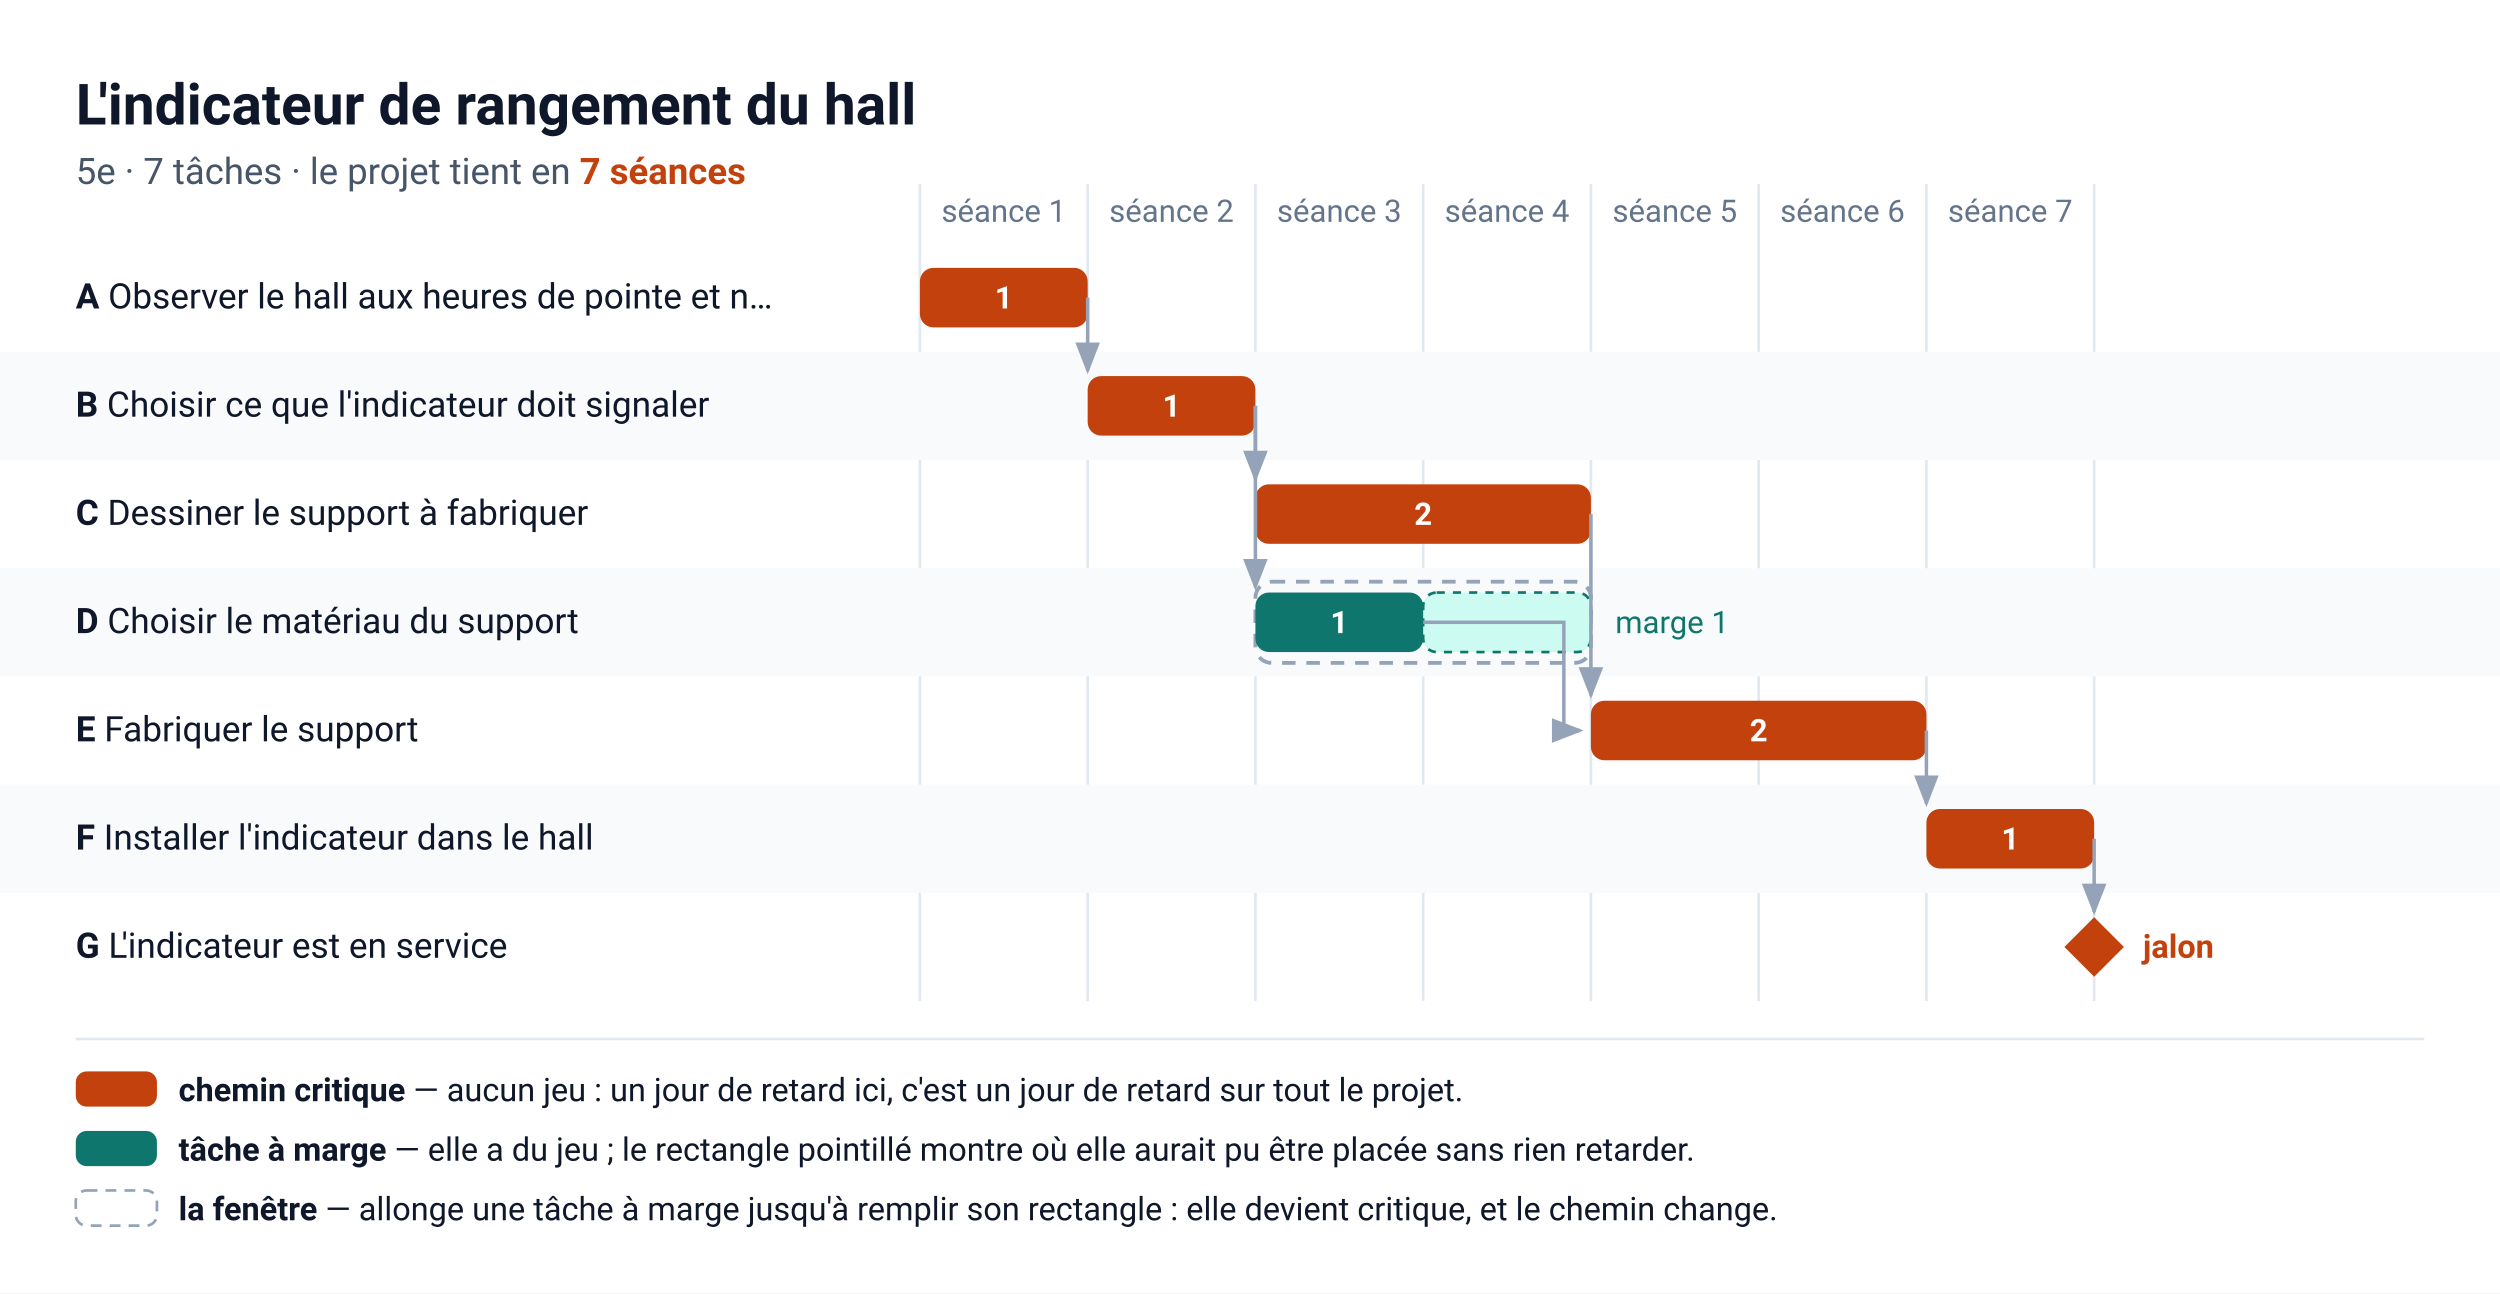
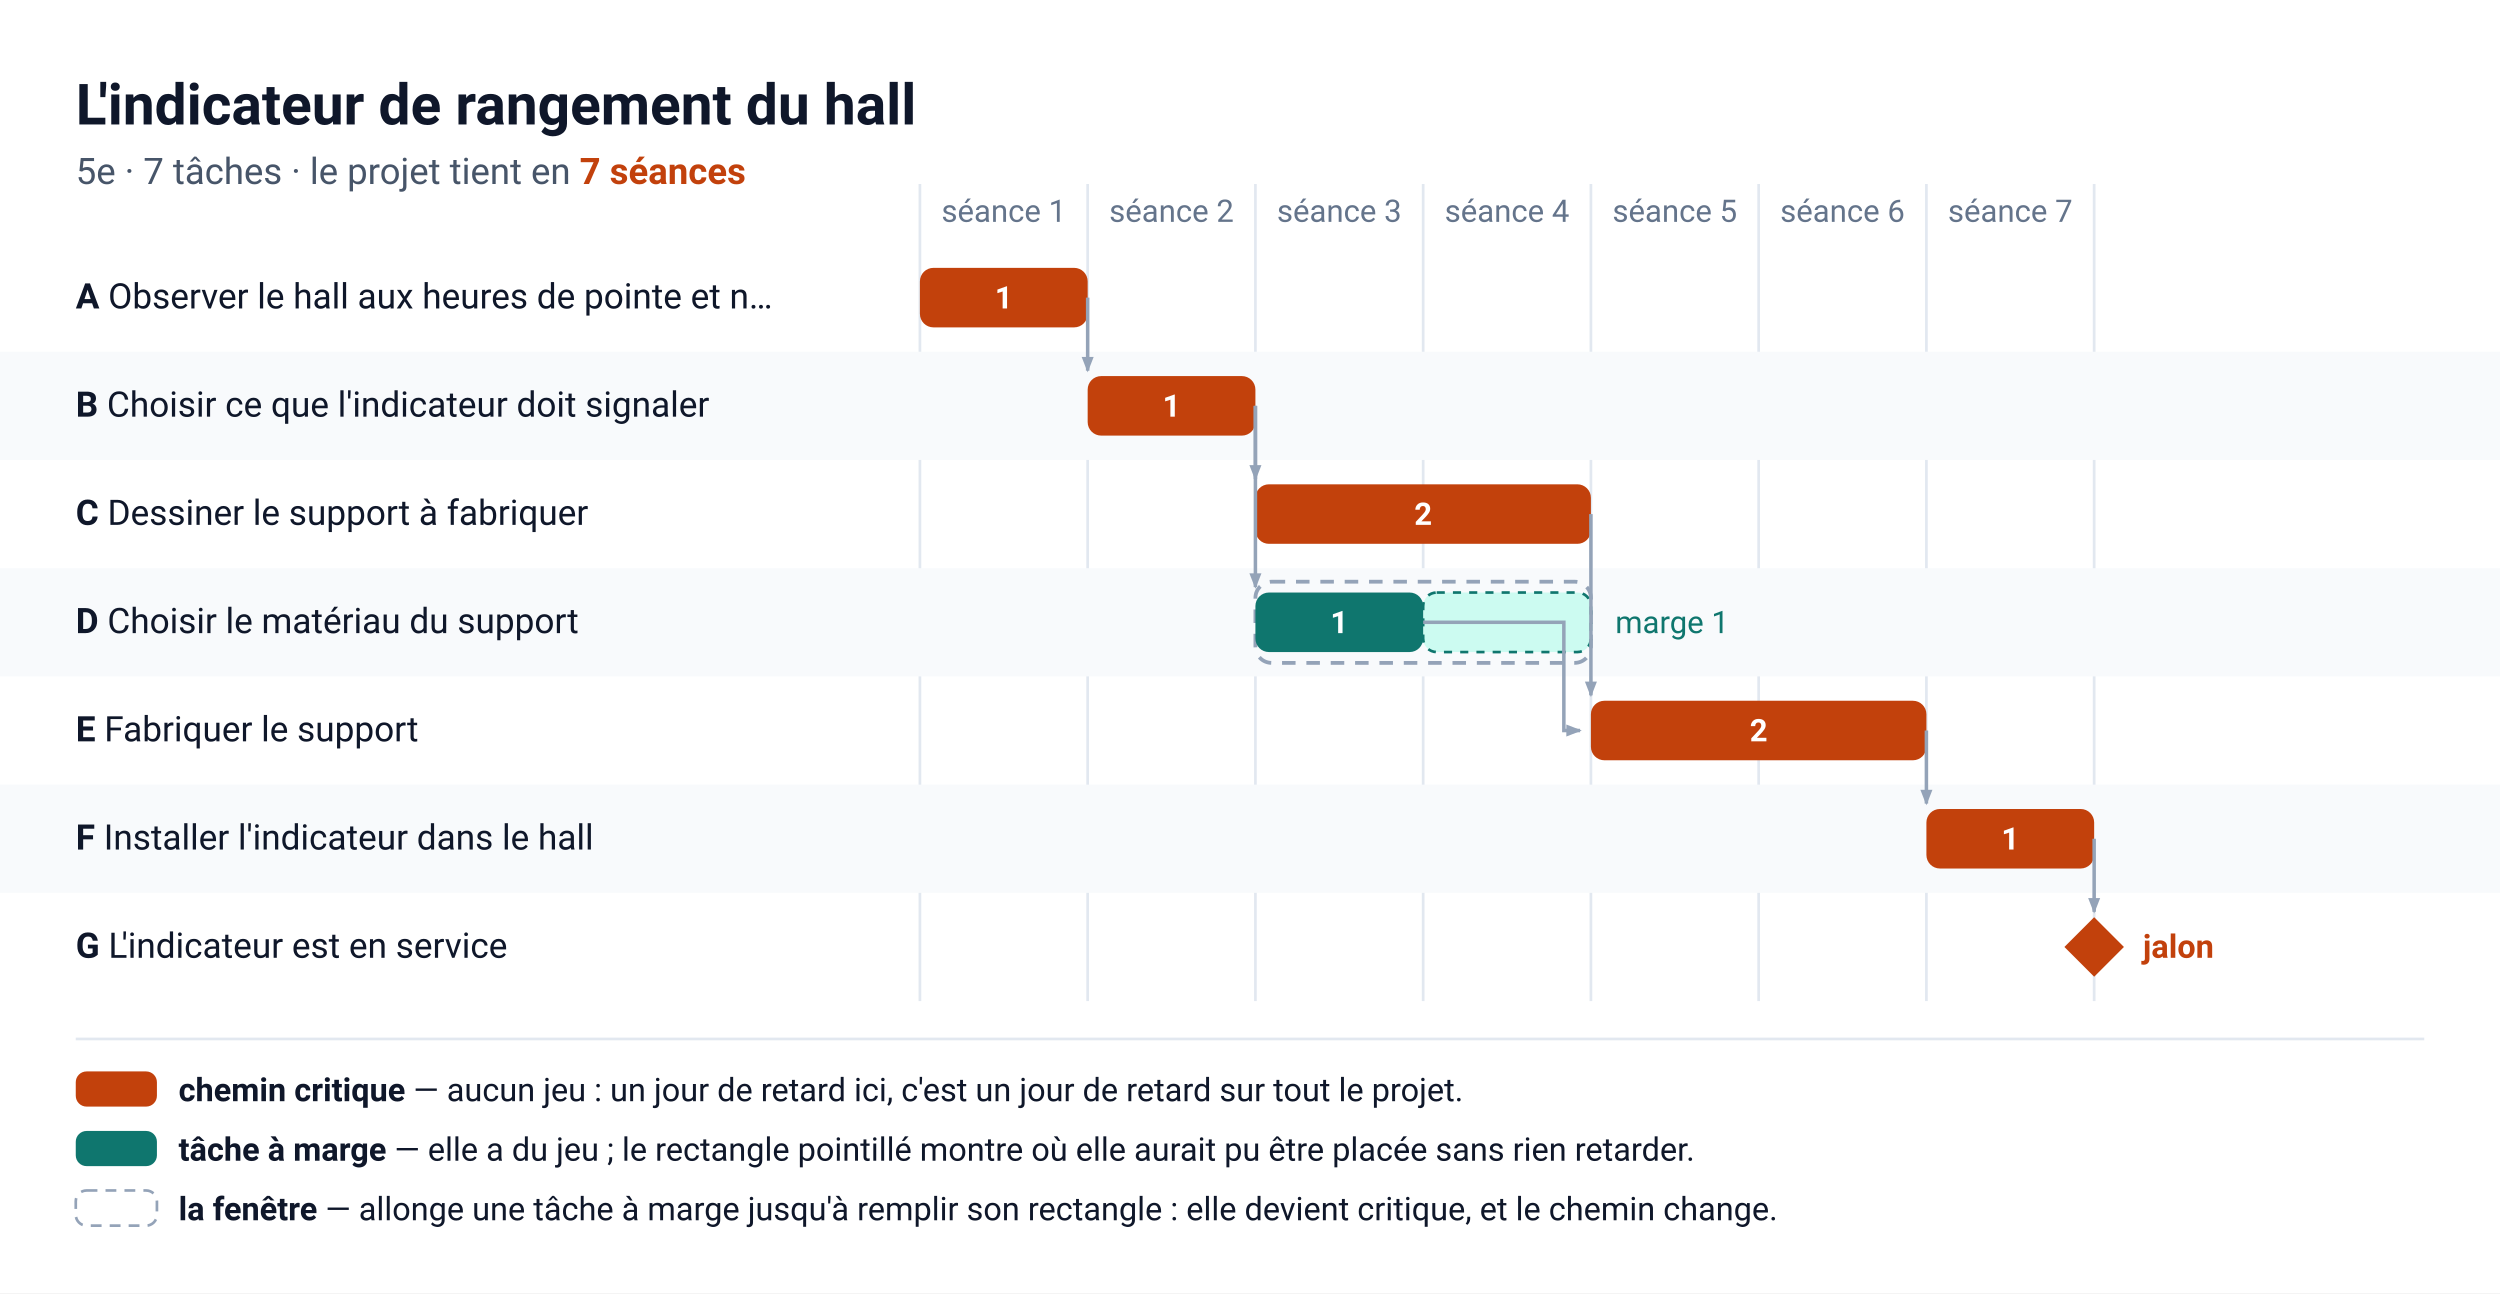
<svg xmlns="http://www.w3.org/2000/svg" viewBox="0 0 924 478" width="924" height="478" font-family="system-ui,Segoe UI,Roboto,sans-serif" role="img" aria-labelledby="t d">
  <rect width="924" height="478" fill="#ffffff" />
  <defs>
-     <marker id="fl" markerWidth="9" markerHeight="7" refX="8" refY="3.5" orient="auto">
+     <marker id="fl" viewBox="0 0 9 7" markerWidth="5.72" markerHeight="4.449" refX="8" refY="3.5" markerUnits="userSpaceOnUse" orient="auto">
      <path d="M0,0 L9,3.5 L0,7 z" fill="#94a3b8" />
    </marker>
  </defs>
  <text x="28" y="46" font-size="21" font-weight="700" fill="#0f172a">L'indicateur de rangement du hall</text>
  <text x="28" y="68" font-size="13.5" fill="#475569">5e · 7 tâches · le projet tient en <tspan font-weight="700" fill="#c2410c">7 séances</tspan>
  </text>
  <line x1="340" y1="68" x2="340" y2="370" stroke="#e2e8f0" stroke-width="1" />
  <text x="371.0" y="82" font-size="11.5" text-anchor="middle" fill="#64748b">séance 1</text>
  <line x1="402" y1="68" x2="402" y2="370" stroke="#e2e8f0" stroke-width="1" />
  <text x="433.0" y="82" font-size="11.5" text-anchor="middle" fill="#64748b">séance 2</text>
  <line x1="464" y1="68" x2="464" y2="370" stroke="#e2e8f0" stroke-width="1" />
  <text x="495.0" y="82" font-size="11.5" text-anchor="middle" fill="#64748b">séance 3</text>
  <line x1="526" y1="68" x2="526" y2="370" stroke="#e2e8f0" stroke-width="1" />
  <text x="557.0" y="82" font-size="11.5" text-anchor="middle" fill="#64748b">séance 4</text>
  <line x1="588" y1="68" x2="588" y2="370" stroke="#e2e8f0" stroke-width="1" />
  <text x="619.0" y="82" font-size="11.5" text-anchor="middle" fill="#64748b">séance 5</text>
  <line x1="650" y1="68" x2="650" y2="370" stroke="#e2e8f0" stroke-width="1" />
  <text x="681.0" y="82" font-size="11.5" text-anchor="middle" fill="#64748b">séance 6</text>
  <line x1="712" y1="68" x2="712" y2="370" stroke="#e2e8f0" stroke-width="1" />
  <text x="743.0" y="82" font-size="11.5" text-anchor="middle" fill="#64748b">séance 7</text>
  <line x1="774" y1="68" x2="774" y2="370" stroke="#e2e8f0" stroke-width="1" />
  <text x="28" y="114.0" font-size="13" fill="#0f172a">
    <tspan font-weight="700">A</tspan>  Observer le hall aux heures de pointe et n…</text>
  <rect x="340" y="99" width="62" height="22" rx="5" fill="#c2410c" />
  <text x="371.0" y="114.0" font-size="11.5" text-anchor="middle" fill="#fff" font-weight="700">1</text>
  <rect x="0" y="130" width="924" height="40" fill="#f8fafc" />
  <text x="28" y="154.0" font-size="13" fill="#0f172a">
    <tspan font-weight="700">B</tspan>  Choisir ce que l'indicateur doit signaler</text>
  <rect x="402" y="139" width="62" height="22" rx="5" fill="#c2410c" />
  <text x="433.0" y="154.0" font-size="11.5" text-anchor="middle" fill="#fff" font-weight="700">1</text>
  <text x="28" y="194.0" font-size="13" fill="#0f172a">
    <tspan font-weight="700">C</tspan>  Dessiner le support à fabriquer</text>
  <rect x="464" y="179" width="124" height="22" rx="5" fill="#c2410c" />
  <text x="526.0" y="194.0" font-size="11.5" text-anchor="middle" fill="#fff" font-weight="700">2</text>
  <rect x="0" y="210" width="924" height="40" fill="#f8fafc" />
  <text x="28" y="234.0" font-size="13" fill="#0f172a">
    <tspan font-weight="700">D</tspan>  Choisir le matériau du support</text>
  <rect x="464" y="215" width="124" height="30" rx="6" fill="none" stroke="#94a3b8" stroke-width="1.4" stroke-dasharray="5 4" />
  <rect x="526" y="219" width="62" height="22" rx="5" fill="#ccfbf1" stroke="#0f766e" stroke-width="1" stroke-dasharray="3 3" />
  <rect x="464" y="219" width="62" height="22" rx="5" fill="#0f766e" />
  <text x="495.0" y="234.0" font-size="11.5" text-anchor="middle" fill="#fff" font-weight="700">1</text>
  <text x="597" y="234.0" font-size="11.5" fill="#0f766e">marge 1</text>
  <text x="28" y="274.0" font-size="13" fill="#0f172a">
    <tspan font-weight="700">E</tspan>  Fabriquer le support</text>
  <rect x="588" y="259" width="124" height="22" rx="5" fill="#c2410c" />
  <text x="650.0" y="274.0" font-size="11.5" text-anchor="middle" fill="#fff" font-weight="700">2</text>
  <rect x="0" y="290" width="924" height="40" fill="#f8fafc" />
  <text x="28" y="314.0" font-size="13" fill="#0f172a">
    <tspan font-weight="700">F</tspan>  Installer l'indicateur dans le hall</text>
  <rect x="712" y="299" width="62" height="22" rx="5" fill="#c2410c" />
  <text x="743.0" y="314.0" font-size="11.5" text-anchor="middle" fill="#fff" font-weight="700">1</text>
  <text x="28" y="354.0" font-size="13" fill="#0f172a">
    <tspan font-weight="700">G</tspan>  L'indicateur est en service</text>
  <path d="M774,339.0 L785,350.0 L774,361.0 L763,350.0 z" fill="#c2410c" />
  <text x="792" y="354.0" font-size="12" font-weight="700" fill="#c2410c">jalon</text>
  <path d="M402,110.0 V137.0" fill="none" stroke="#94a3b8" stroke-width="1.3" marker-end="url(#fl)" />
  <path d="M464,150.0 V177.0" fill="none" stroke="#94a3b8" stroke-width="1.3" marker-end="url(#fl)" />
  <path d="M464,150.0 V217.0" fill="none" stroke="#94a3b8" stroke-width="1.3" marker-end="url(#fl)" />
  <path d="M588,190.0 V257.0" fill="none" stroke="#94a3b8" stroke-width="1.3" marker-end="url(#fl)" />
  <path d="M526,230.0 H578 V270.0 H584" fill="none" stroke="#94a3b8" stroke-width="1.3" marker-end="url(#fl)" />
  <path d="M712,270.0 V297.0" fill="none" stroke="#94a3b8" stroke-width="1.3" marker-end="url(#fl)" />
  <path d="M774,310.0 V337.0" fill="none" stroke="#94a3b8" stroke-width="1.3" marker-end="url(#fl)" />
  <line x1="28" y1="384" x2="896" y2="384" stroke="#e2e8f0" />
  <rect x="28" y="396" width="30" height="13" rx="4" fill="#c2410c" />
  <text x="66" y="407" font-size="12" fill="#0f172a">
    <tspan font-weight="700">chemin critique</tspan> — aucun jeu : un jour de retard ici, c'est un jour de retard sur tout le projet.</text>
  <rect x="28" y="418" width="30" height="13" rx="4" fill="#0f766e" />
  <text x="66" y="429" font-size="12" fill="#0f172a">
    <tspan font-weight="700">tâche à marge</tspan> — elle a du jeu ; le rectangle pointillé montre où elle aurait pu être placée sans rien retarder.</text>
  <rect x="28" y="440" width="30" height="13" rx="4" fill="none" stroke="#94a3b8" stroke-dasharray="4 3" />
  <text x="66" y="451" font-size="12" fill="#0f172a">
    <tspan font-weight="700">la fenêtre</tspan> — allonge une tâche à marge jusqu'à remplir son rectangle : elle devient critique, et le chemin change.</text>
</svg>
